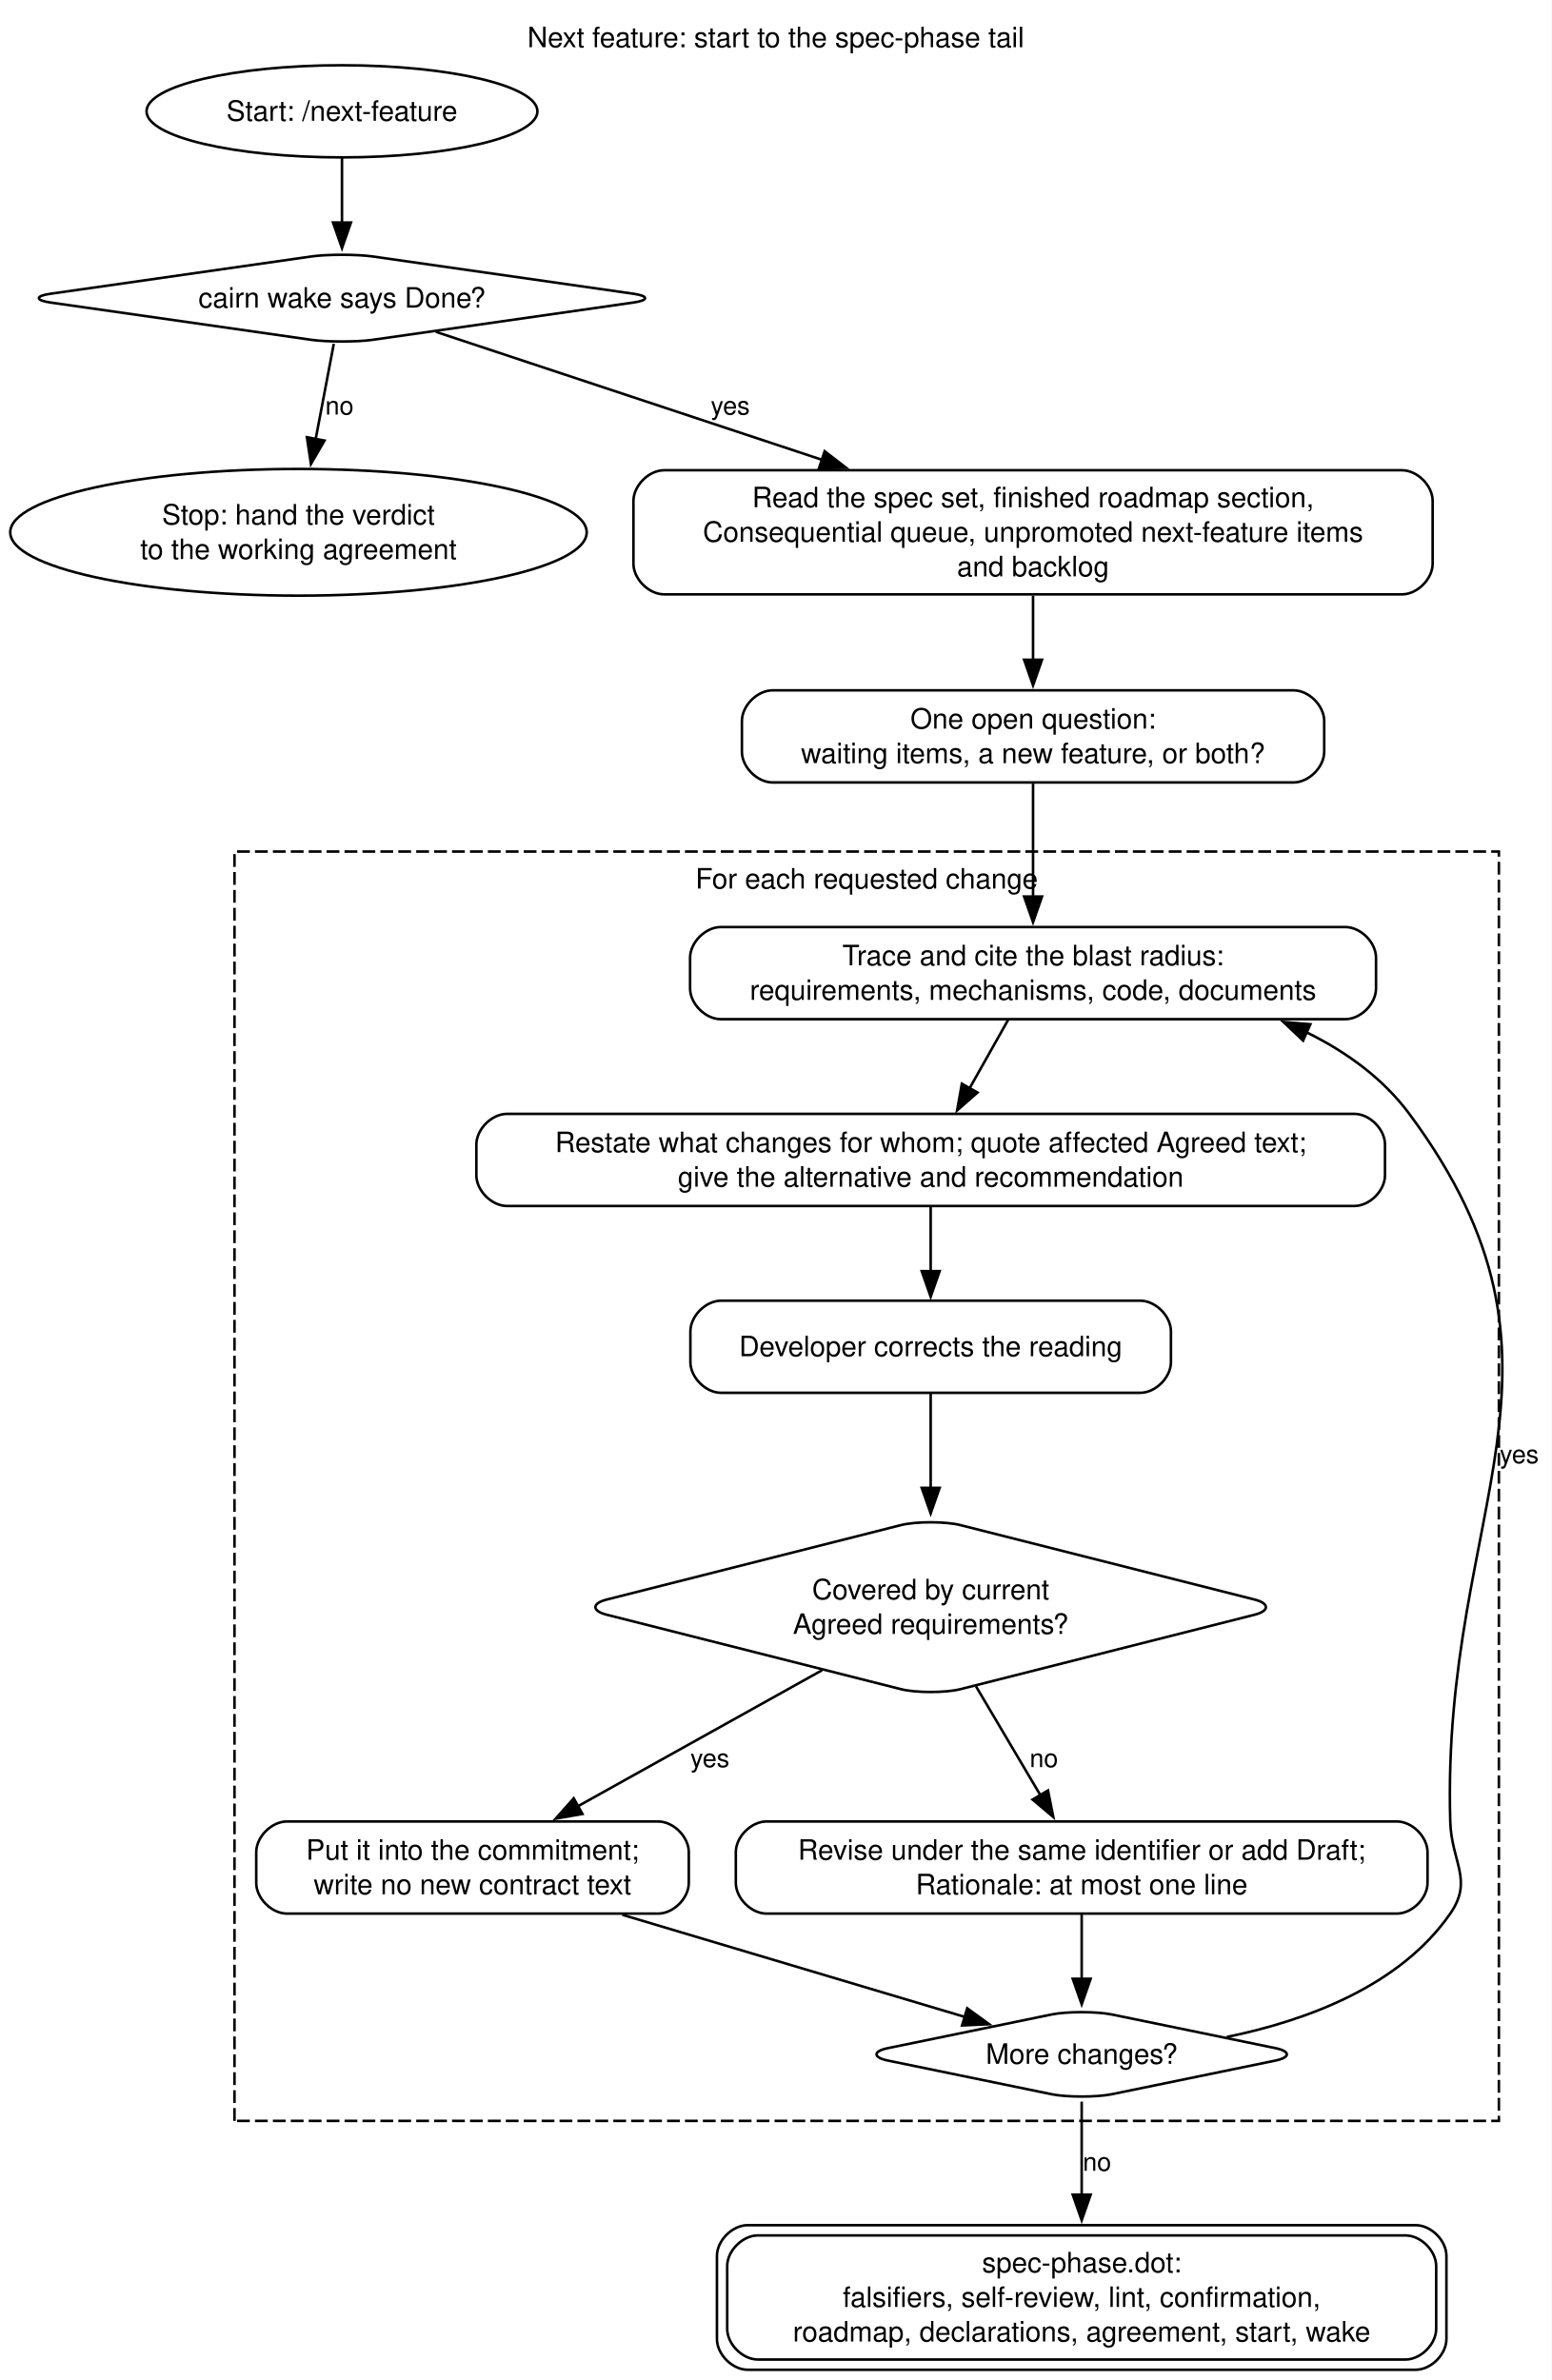
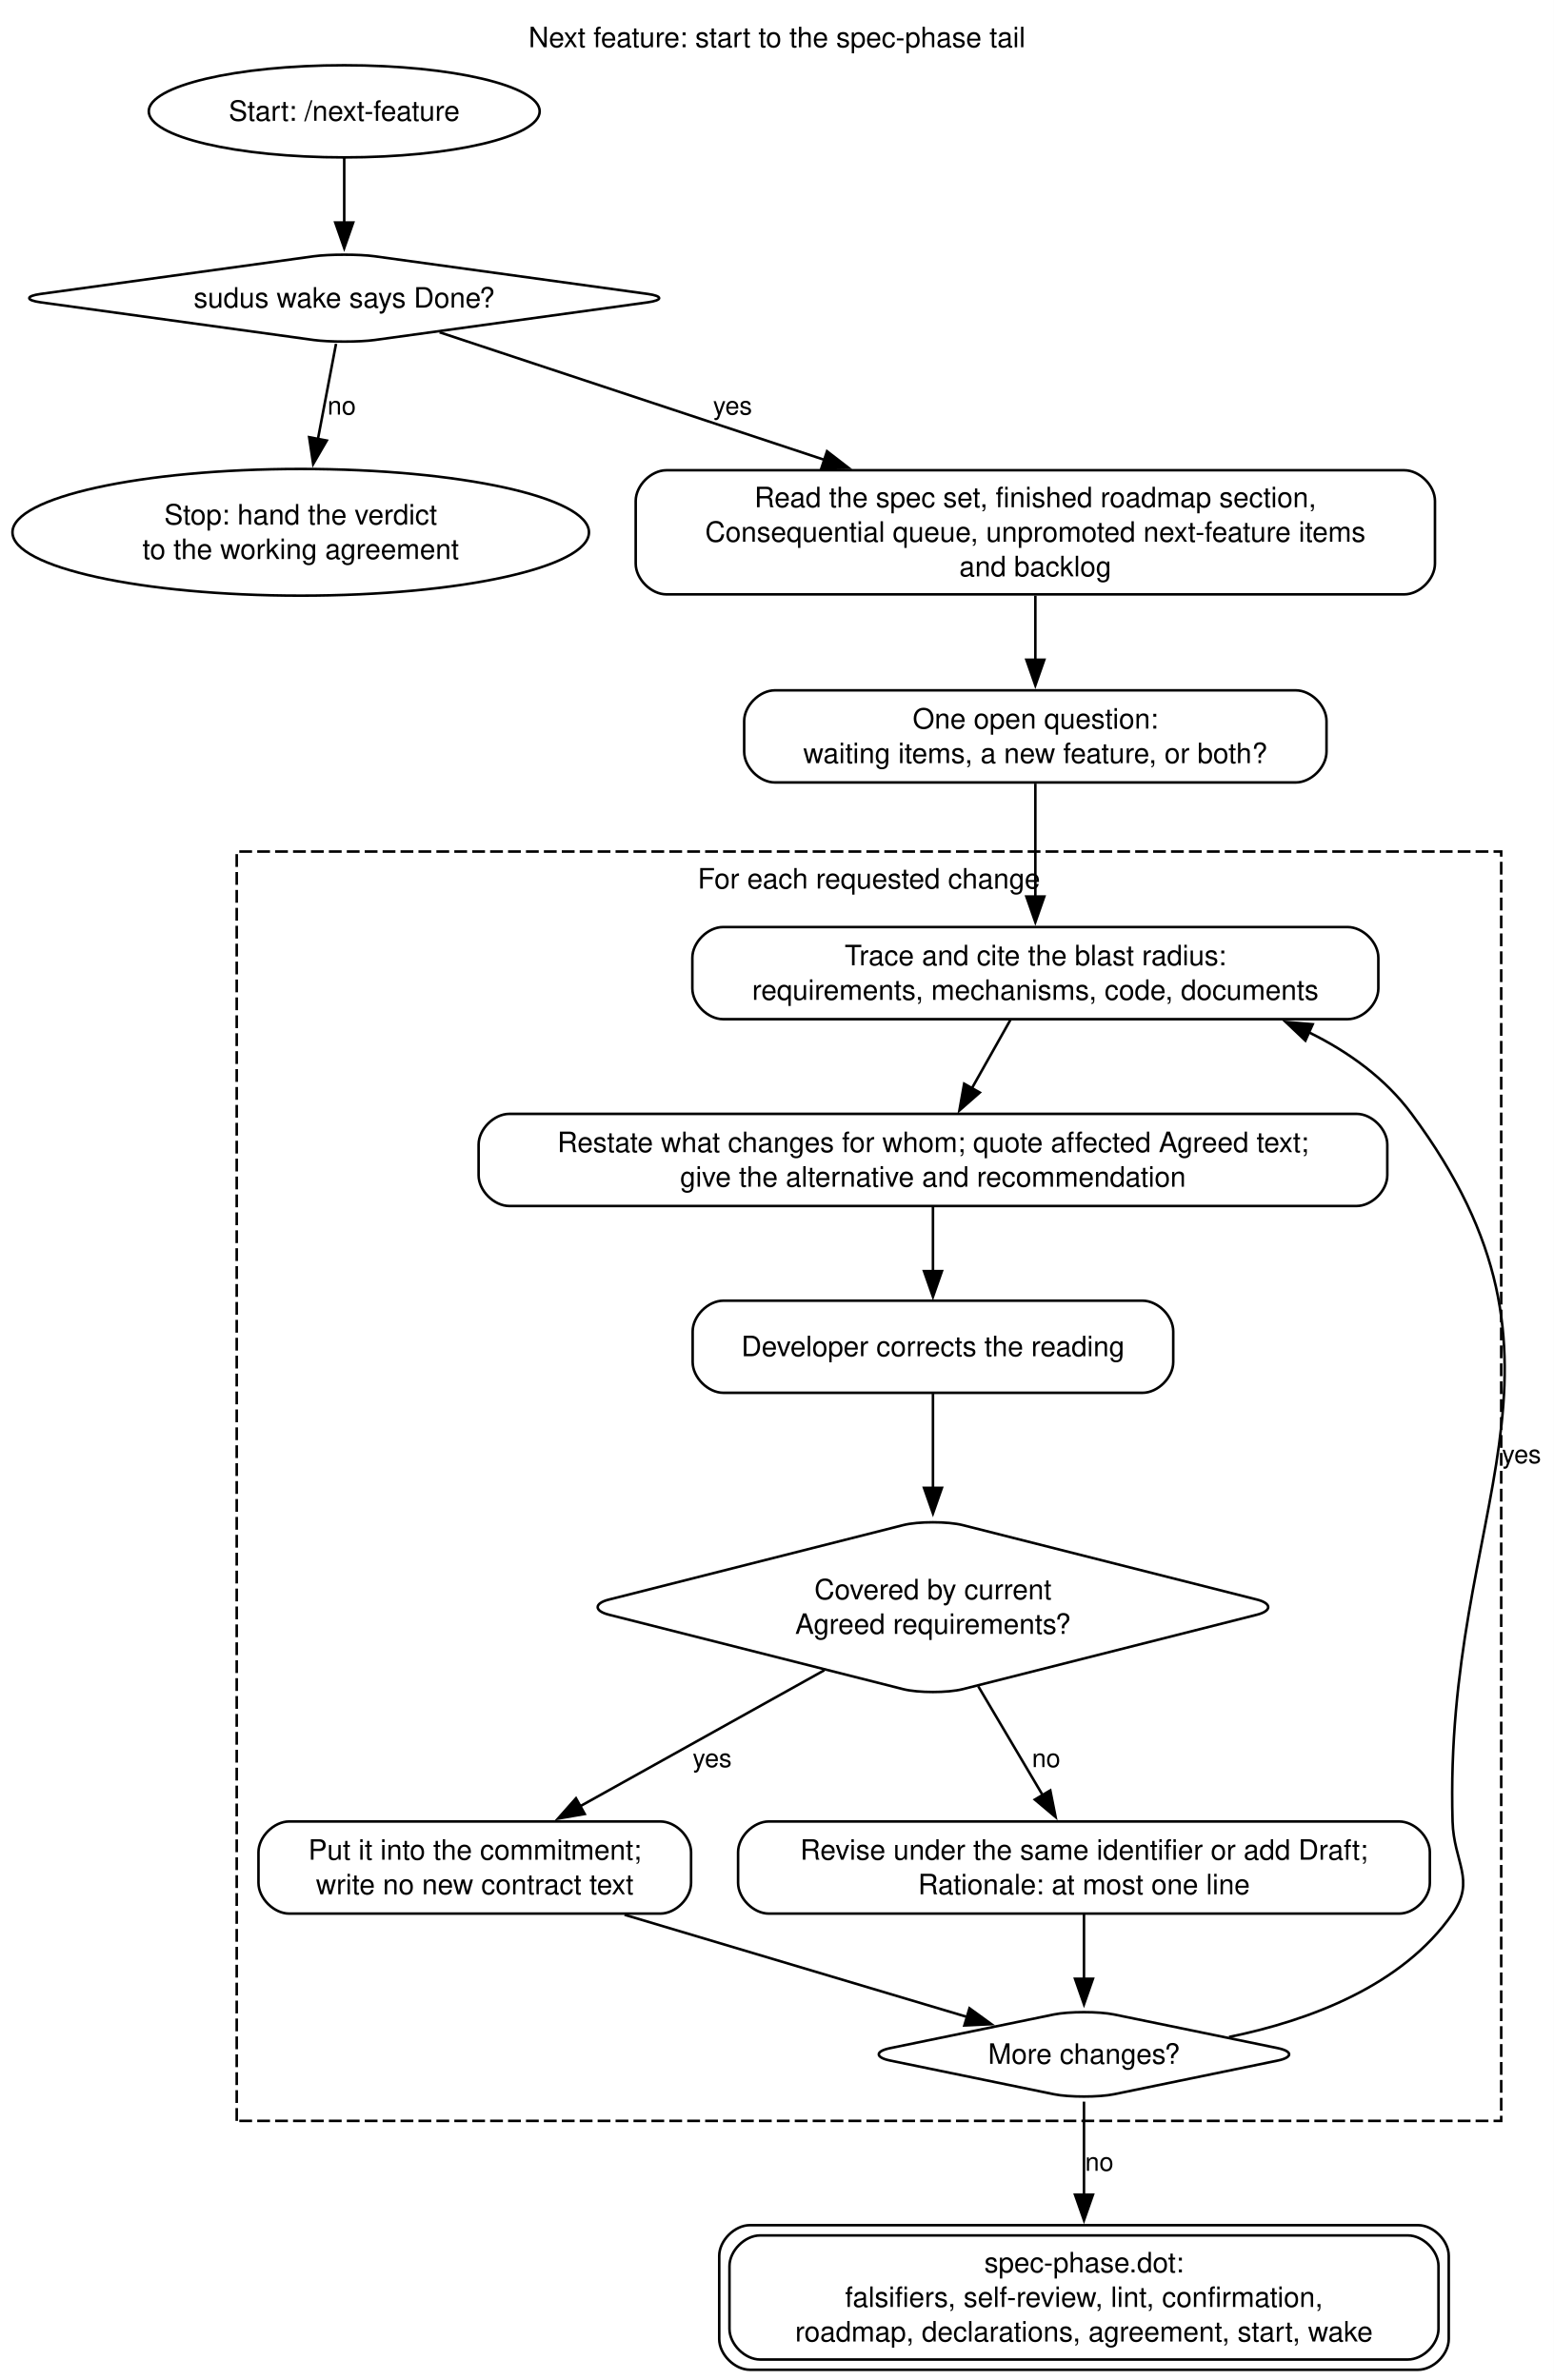
- <svg xmlns="http://www.w3.org/2000/svg" width="606pt" height="930pt" viewBox="0.00 0.00 606.00 930.00">
+ <svg xmlns="http://www.w3.org/2000/svg" width="607pt" height="930pt" viewBox="0.00 0.00 607.00 930.00">
  <g id="graph0" class="graph" transform="scale(1 1) rotate(0) translate(4 926)">
-     <polygon fill="white" stroke="none" points="-4,4 -4,-926 602.18,-926 602.18,4 -4,4" />
-     <text xml:space="preserve" text-anchor="middle" x="299.09" y="-907.55" font-family="Helvetica,sans-Serif" font-size="11.00">Next feature: start to the spec-phase tail</text>
+     <polygon fill="white" stroke="none" points="-4,4 -4,-926 603.05,-926 603.05,4 -4,4" />
+     <text xml:space="preserve" text-anchor="middle" x="299.53" y="-907.55" font-family="Helvetica,sans-Serif" font-size="11.00">Next feature: start to the spec-phase tail</text>
    <g id="clust1" class="cluster">
-       <polygon fill="none" stroke="black" stroke-dasharray="5,2" points="87.61,-97.25 87.61,-593.25 581.61,-593.25 581.61,-97.25 87.61,-97.25" />
-       <text xml:space="preserve" text-anchor="middle" x="334.61" y="-578.8" font-family="Helvetica,sans-Serif" font-size="11.00">For each requested change</text>
+       <polygon fill="none" stroke="black" stroke-dasharray="5,2" points="88.48,-97.25 88.48,-593.25 582.48,-593.25 582.48,-97.25 88.48,-97.25" />
+       <text xml:space="preserve" text-anchor="middle" x="335.48" y="-578.8" font-family="Helvetica,sans-Serif" font-size="11.00">For each requested change</text>
    </g>
    <g id="node1" class="node">
-       <ellipse fill="none" stroke="black" cx="129.61" cy="-882.5" rx="76.36" ry="18" />
-       <text xml:space="preserve" text-anchor="middle" x="129.61" y="-878.8" font-family="Helvetica,sans-Serif" font-size="11.00">Start: /next-feature</text>
+       <ellipse fill="none" stroke="black" cx="130.48" cy="-882.5" rx="76.36" ry="18" />
+       <text xml:space="preserve" text-anchor="middle" x="130.48" y="-878.8" font-family="Helvetica,sans-Serif" font-size="11.00">Start: /next-feature</text>
    </g>
    <g id="node2" class="node">
-       <path fill="none" stroke="black" d="M117.73,-825.8C117.73,-825.8 15.64,-811.2 15.64,-811.2 9.7,-810.35 9.7,-808.65 15.64,-807.8 15.64,-807.8 117.73,-793.2 117.73,-793.2 123.67,-792.35 135.55,-792.35 141.49,-793.2 141.49,-793.2 243.58,-807.8 243.58,-807.8 249.52,-808.65 249.52,-810.35 243.58,-811.2 243.58,-811.2 141.49,-825.8 141.49,-825.8 135.55,-826.65 123.67,-826.65 117.73,-825.8" />
-       <text xml:space="preserve" text-anchor="middle" x="129.61" y="-805.8" font-family="Helvetica,sans-Serif" font-size="11.00">cairn wake says Done?</text>
+       <path fill="none" stroke="black" d="M118.59,-825.86C118.59,-825.86 11.89,-811.14 11.89,-811.14 5.94,-810.32 5.94,-808.68 11.89,-807.86 11.89,-807.86 118.59,-793.14 118.59,-793.14 124.53,-792.32 136.42,-792.32 142.36,-793.14 142.36,-793.14 249.06,-807.86 249.06,-807.86 255.01,-808.68 255.01,-810.32 249.06,-811.14 249.06,-811.14 142.36,-825.86 142.36,-825.86 136.42,-826.68 124.53,-826.68 118.59,-825.86" />
+       <text xml:space="preserve" text-anchor="middle" x="130.48" y="-805.8" font-family="Helvetica,sans-Serif" font-size="11.00">sudus wake says Done?</text>
    </g>
    <g id="edge1" class="edge">
-       <path fill="none" stroke="black" d="M129.61,-864.31C129.61,-856.72 129.61,-847.6 129.61,-839.04" />
-       <polygon fill="black" stroke="black" points="133.11,-839.04 129.61,-829.04 126.11,-839.04 133.11,-839.04" />
+       <path fill="none" stroke="black" d="M130.48,-864.31C130.48,-856.72 130.48,-847.6 130.48,-839.04" />
+       <polygon fill="black" stroke="black" points="133.98,-839.04 130.48,-829.04 126.98,-839.04 133.98,-839.04" />
    </g>
    <g id="node3" class="node">
-       <ellipse fill="none" stroke="black" cx="112.61" cy="-718" rx="112.61" ry="24.75" />
-       <text xml:space="preserve" text-anchor="middle" x="112.61" y="-721.05" font-family="Helvetica,sans-Serif" font-size="11.00">Stop: hand the verdict</text>
-       <text xml:space="preserve" text-anchor="middle" x="112.61" y="-707.55" font-family="Helvetica,sans-Serif" font-size="11.00">to the working agreement</text>
+       <ellipse fill="none" stroke="black" cx="113.48" cy="-718" rx="112.61" ry="24.75" />
+       <text xml:space="preserve" text-anchor="middle" x="113.48" y="-721.05" font-family="Helvetica,sans-Serif" font-size="11.00">Stop: hand the verdict</text>
+       <text xml:space="preserve" text-anchor="middle" x="113.48" y="-707.55" font-family="Helvetica,sans-Serif" font-size="11.00">to the working agreement</text>
    </g>
    <g id="edge2" class="edge">
-       <path fill="none" stroke="black" d="M126.41,-791.66C124.4,-781.09 121.73,-767.05 119.28,-754.14" />
-       <polygon fill="black" stroke="black" points="122.79,-753.85 117.48,-744.68 115.91,-755.16 122.79,-753.85" />
-       <text xml:space="preserve" text-anchor="middle" x="128.63" y="-764" font-family="Helvetica,sans-Serif" font-size="10.00">no</text>
+       <path fill="none" stroke="black" d="M127.28,-791.66C125.27,-781.09 122.6,-767.05 120.15,-754.14" />
+       <polygon fill="black" stroke="black" points="123.66,-753.85 118.35,-744.68 116.78,-755.16 123.66,-753.85" />
+       <text xml:space="preserve" text-anchor="middle" x="129.5" y="-764" font-family="Helvetica,sans-Serif" font-size="10.00">no</text>
    </g>
    <g id="node4" class="node">
-       <path fill="none" stroke="black" d="M543.73,-742.25C543.73,-742.25 255.48,-742.25 255.48,-742.25 249.48,-742.25 243.48,-736.25 243.48,-730.25 243.48,-730.25 243.48,-705.75 243.48,-705.75 243.48,-699.75 249.48,-693.75 255.48,-693.75 255.48,-693.75 543.73,-693.75 543.73,-693.75 549.73,-693.75 555.73,-699.75 555.73,-705.75 555.73,-705.75 555.73,-730.25 555.73,-730.25 555.73,-736.25 549.73,-742.25 543.73,-742.25" />
-       <text xml:space="preserve" text-anchor="middle" x="399.61" y="-727.8" font-family="Helvetica,sans-Serif" font-size="11.00">Read the spec set, finished roadmap section,</text>
-       <text xml:space="preserve" text-anchor="middle" x="399.61" y="-714.3" font-family="Helvetica,sans-Serif" font-size="11.00">Consequential queue, unpromoted next-feature items</text>
-       <text xml:space="preserve" text-anchor="middle" x="399.61" y="-700.8" font-family="Helvetica,sans-Serif" font-size="11.00">and backlog</text>
+       <path fill="none" stroke="black" d="M544.6,-742.25C544.6,-742.25 256.35,-742.25 256.35,-742.25 250.35,-742.25 244.35,-736.25 244.35,-730.25 244.35,-730.25 244.35,-705.75 244.35,-705.75 244.35,-699.75 250.35,-693.75 256.35,-693.75 256.35,-693.75 544.6,-693.75 544.6,-693.75 550.6,-693.75 556.6,-699.75 556.6,-705.75 556.6,-705.75 556.6,-730.25 556.6,-730.25 556.6,-736.25 550.6,-742.25 544.6,-742.25" />
+       <text xml:space="preserve" text-anchor="middle" x="400.48" y="-727.8" font-family="Helvetica,sans-Serif" font-size="11.00">Read the spec set, finished roadmap section,</text>
+       <text xml:space="preserve" text-anchor="middle" x="400.48" y="-714.3" font-family="Helvetica,sans-Serif" font-size="11.00">Consequential queue, unpromoted next-feature items</text>
+       <text xml:space="preserve" text-anchor="middle" x="400.48" y="-700.8" font-family="Helvetica,sans-Serif" font-size="11.00">and backlog</text>
    </g>
    <g id="edge3" class="edge">
-       <path fill="none" stroke="black" d="M166.3,-796.33C204.85,-783.55 266.77,-763.03 317.13,-746.34" />
-       <polygon fill="black" stroke="black" points="318.19,-749.68 326.58,-743.21 315.98,-743.03 318.19,-749.68" />
-       <text xml:space="preserve" text-anchor="middle" x="281.33" y="-764" font-family="Helvetica,sans-Serif" font-size="10.00">yes</text>
+       <path fill="none" stroke="black" d="M167.74,-796.15C206.35,-783.35 267.95,-762.93 318.09,-746.31" />
+       <polygon fill="black" stroke="black" points="319.1,-749.66 327.49,-743.19 316.89,-743.02 319.1,-749.66" />
+       <text xml:space="preserve" text-anchor="middle" x="282.2" y="-764" font-family="Helvetica,sans-Serif" font-size="10.00">yes</text>
    </g>
    <g id="node5" class="node">
-       <path fill="none" stroke="black" d="M501.36,-656.25C501.36,-656.25 297.86,-656.25 297.86,-656.25 291.86,-656.25 285.86,-650.25 285.86,-644.25 285.86,-644.25 285.86,-632.25 285.86,-632.25 285.86,-626.25 291.86,-620.25 297.86,-620.25 297.86,-620.25 501.36,-620.25 501.36,-620.25 507.36,-620.25 513.36,-626.25 513.36,-632.25 513.36,-632.25 513.36,-644.25 513.36,-644.25 513.36,-650.25 507.36,-656.25 501.36,-656.25" />
-       <text xml:space="preserve" text-anchor="middle" x="399.61" y="-641.3" font-family="Helvetica,sans-Serif" font-size="11.00">One open question:</text>
-       <text xml:space="preserve" text-anchor="middle" x="399.61" y="-627.8" font-family="Helvetica,sans-Serif" font-size="11.00">waiting items, a new feature, or both?</text>
+       <path fill="none" stroke="black" d="M502.23,-656.25C502.23,-656.25 298.73,-656.25 298.73,-656.25 292.73,-656.25 286.73,-650.25 286.73,-644.25 286.73,-644.25 286.73,-632.25 286.73,-632.25 286.73,-626.25 292.73,-620.25 298.73,-620.25 298.73,-620.25 502.23,-620.25 502.23,-620.25 508.23,-620.25 514.23,-626.25 514.23,-632.25 514.23,-632.25 514.23,-644.25 514.23,-644.25 514.23,-650.25 508.23,-656.25 502.23,-656.25" />
+       <text xml:space="preserve" text-anchor="middle" x="400.48" y="-641.3" font-family="Helvetica,sans-Serif" font-size="11.00">One open question:</text>
+       <text xml:space="preserve" text-anchor="middle" x="400.48" y="-627.8" font-family="Helvetica,sans-Serif" font-size="11.00">waiting items, a new feature, or both?</text>
    </g>
    <g id="edge4" class="edge">
-       <path fill="none" stroke="black" d="M399.61,-693.25C399.61,-685.33 399.61,-676.41 399.61,-668.15" />
-       <polygon fill="black" stroke="black" points="403.11,-668.2 399.61,-658.2 396.11,-668.2 403.11,-668.2" />
+       <path fill="none" stroke="black" d="M400.48,-693.25C400.48,-685.33 400.48,-676.41 400.48,-668.15" />
+       <polygon fill="black" stroke="black" points="403.98,-668.2 400.48,-658.2 396.98,-668.2 403.98,-668.2" />
    </g>
    <g id="node6" class="node">
-       <path fill="none" stroke="black" d="M521.61,-563.75C521.61,-563.75 277.61,-563.75 277.61,-563.75 271.61,-563.75 265.61,-557.75 265.61,-551.75 265.61,-551.75 265.61,-539.75 265.61,-539.75 265.61,-533.75 271.61,-527.75 277.61,-527.75 277.61,-527.75 521.61,-527.75 521.61,-527.75 527.61,-527.75 533.61,-533.75 533.61,-539.75 533.61,-539.75 533.61,-551.75 533.61,-551.75 533.61,-557.75 527.61,-563.75 521.61,-563.75" />
-       <text xml:space="preserve" text-anchor="middle" x="399.61" y="-548.8" font-family="Helvetica,sans-Serif" font-size="11.00">Trace and cite the blast radius:</text>
-       <text xml:space="preserve" text-anchor="middle" x="399.61" y="-535.3" font-family="Helvetica,sans-Serif" font-size="11.00">requirements, mechanisms, code, documents</text>
+       <path fill="none" stroke="black" d="M522.48,-563.75C522.48,-563.75 278.48,-563.75 278.48,-563.75 272.48,-563.75 266.48,-557.75 266.48,-551.75 266.48,-551.75 266.48,-539.75 266.48,-539.75 266.48,-533.75 272.48,-527.75 278.48,-527.75 278.48,-527.75 522.48,-527.75 522.48,-527.75 528.48,-527.75 534.48,-533.75 534.48,-539.75 534.48,-539.75 534.48,-551.75 534.48,-551.75 534.48,-557.75 528.48,-563.75 522.48,-563.75" />
+       <text xml:space="preserve" text-anchor="middle" x="400.48" y="-548.8" font-family="Helvetica,sans-Serif" font-size="11.00">Trace and cite the blast radius:</text>
+       <text xml:space="preserve" text-anchor="middle" x="400.48" y="-535.3" font-family="Helvetica,sans-Serif" font-size="11.00">requirements, mechanisms, code, documents</text>
    </g>
    <g id="edge5" class="edge">
-       <path fill="none" stroke="black" d="M399.61,-619.8C399.61,-607.28 399.61,-590.12 399.61,-575.58" />
-       <polygon fill="black" stroke="black" points="403.11,-575.66 399.61,-565.66 396.11,-575.66 403.11,-575.66" />
+       <path fill="none" stroke="black" d="M400.48,-619.8C400.48,-607.28 400.48,-590.12 400.48,-575.58" />
+       <polygon fill="black" stroke="black" points="403.98,-575.66 400.48,-565.66 396.98,-575.66 403.98,-575.66" />
    </g>
    <g id="node7" class="node">
-       <path fill="none" stroke="black" d="M525.11,-490.75C525.11,-490.75 194.11,-490.75 194.11,-490.75 188.11,-490.75 182.11,-484.75 182.11,-478.75 182.11,-478.75 182.11,-466.75 182.11,-466.75 182.11,-460.75 188.11,-454.75 194.11,-454.75 194.11,-454.75 525.11,-454.75 525.11,-454.75 531.11,-454.75 537.11,-460.75 537.11,-466.75 537.11,-466.75 537.11,-478.75 537.11,-478.75 537.11,-484.75 531.11,-490.75 525.11,-490.75" />
-       <text xml:space="preserve" text-anchor="middle" x="359.61" y="-475.8" font-family="Helvetica,sans-Serif" font-size="11.00">Restate what changes for whom; quote affected Agreed text;</text>
-       <text xml:space="preserve" text-anchor="middle" x="359.61" y="-462.3" font-family="Helvetica,sans-Serif" font-size="11.00">give the alternative and recommendation</text>
+       <path fill="none" stroke="black" d="M525.98,-490.75C525.98,-490.75 194.98,-490.75 194.98,-490.75 188.98,-490.75 182.98,-484.75 182.98,-478.75 182.98,-478.75 182.98,-466.75 182.98,-466.75 182.98,-460.75 188.98,-454.75 194.98,-454.75 194.98,-454.75 525.98,-454.75 525.98,-454.75 531.98,-454.75 537.98,-460.75 537.98,-466.75 537.98,-466.75 537.98,-478.75 537.98,-478.75 537.98,-484.75 531.98,-490.75 525.98,-490.75" />
+       <text xml:space="preserve" text-anchor="middle" x="360.48" y="-475.8" font-family="Helvetica,sans-Serif" font-size="11.00">Restate what changes for whom; quote affected Agreed text;</text>
+       <text xml:space="preserve" text-anchor="middle" x="360.48" y="-462.3" font-family="Helvetica,sans-Serif" font-size="11.00">give the alternative and recommendation</text>
    </g>
    <g id="edge6" class="edge">
-       <path fill="none" stroke="black" d="M389.92,-527.56C385.35,-519.45 379.8,-509.59 374.69,-500.53" />
-       <polygon fill="black" stroke="black" points="377.9,-499.09 369.94,-492.1 371.8,-502.53 377.9,-499.09" />
+       <path fill="none" stroke="black" d="M390.79,-527.56C386.22,-519.45 380.67,-509.59 375.56,-500.53" />
+       <polygon fill="black" stroke="black" points="378.77,-499.09 370.81,-492.1 372.67,-502.53 378.77,-499.09" />
    </g>
    <g id="node8" class="node">
-       <path fill="none" stroke="black" d="M441.48,-417.75C441.48,-417.75 277.73,-417.75 277.73,-417.75 271.73,-417.75 265.73,-411.75 265.73,-405.75 265.73,-405.75 265.73,-393.75 265.73,-393.75 265.73,-387.75 271.73,-381.75 277.73,-381.75 277.73,-381.75 441.48,-381.75 441.48,-381.75 447.48,-381.75 453.48,-387.75 453.48,-393.75 453.48,-393.75 453.48,-405.75 453.48,-405.75 453.48,-411.75 447.48,-417.75 441.48,-417.75" />
-       <text xml:space="preserve" text-anchor="middle" x="359.61" y="-396.05" font-family="Helvetica,sans-Serif" font-size="11.00">Developer corrects the reading</text>
+       <path fill="none" stroke="black" d="M442.35,-417.75C442.35,-417.75 278.6,-417.75 278.6,-417.75 272.6,-417.75 266.6,-411.75 266.6,-405.75 266.6,-405.75 266.6,-393.75 266.6,-393.75 266.6,-387.75 272.6,-381.75 278.6,-381.75 278.6,-381.75 442.35,-381.75 442.35,-381.75 448.35,-381.75 454.35,-387.75 454.35,-393.75 454.35,-393.75 454.35,-405.75 454.35,-405.75 454.35,-411.75 448.35,-417.75 442.35,-417.75" />
+       <text xml:space="preserve" text-anchor="middle" x="360.48" y="-396.05" font-family="Helvetica,sans-Serif" font-size="11.00">Developer corrects the reading</text>
    </g>
    <g id="edge7" class="edge">
-       <path fill="none" stroke="black" d="M359.61,-454.56C359.61,-446.98 359.61,-437.85 359.61,-429.29" />
-       <polygon fill="black" stroke="black" points="363.11,-429.29 359.61,-419.29 356.11,-429.29 363.11,-429.29" />
+       <path fill="none" stroke="black" d="M360.48,-454.56C360.48,-446.98 360.48,-437.85 360.48,-429.29" />
+       <polygon fill="black" stroke="black" points="363.98,-429.29 360.48,-419.29 356.98,-429.29 363.98,-429.29" />
    </g>
    <g id="node9" class="node">
-       <path fill="none" stroke="black" d="M347.97,-330.05C347.97,-330.05 232.99,-300.95 232.99,-300.95 227.17,-299.47 227.17,-296.53 232.99,-295.05 232.99,-295.05 347.97,-265.95 347.97,-265.95 353.79,-264.47 365.42,-264.47 371.24,-265.95 371.24,-265.95 486.22,-295.05 486.22,-295.05 492.04,-296.53 492.04,-299.47 486.22,-300.95 486.22,-300.95 371.24,-330.05 371.24,-330.05 365.42,-331.53 353.79,-331.53 347.97,-330.05" />
-       <text xml:space="preserve" text-anchor="middle" x="359.61" y="-301.05" font-family="Helvetica,sans-Serif" font-size="11.00">Covered by current</text>
-       <text xml:space="preserve" text-anchor="middle" x="359.61" y="-287.55" font-family="Helvetica,sans-Serif" font-size="11.00">Agreed requirements?</text>
+       <path fill="none" stroke="black" d="M348.84,-330.05C348.84,-330.05 233.86,-300.95 233.86,-300.95 228.04,-299.47 228.04,-296.53 233.86,-295.05 233.86,-295.05 348.84,-265.95 348.84,-265.95 354.66,-264.47 366.29,-264.47 372.11,-265.95 372.11,-265.95 487.09,-295.05 487.09,-295.05 492.91,-296.53 492.91,-299.47 487.09,-300.95 487.09,-300.95 372.11,-330.05 372.11,-330.05 366.29,-331.53 354.66,-331.53 348.84,-330.05" />
+       <text xml:space="preserve" text-anchor="middle" x="360.48" y="-301.05" font-family="Helvetica,sans-Serif" font-size="11.00">Covered by current</text>
+       <text xml:space="preserve" text-anchor="middle" x="360.48" y="-287.55" font-family="Helvetica,sans-Serif" font-size="11.00">Agreed requirements?</text>
    </g>
    <g id="edge8" class="edge">
-       <path fill="none" stroke="black" d="M359.61,-381.37C359.61,-371.1 359.61,-357.57 359.61,-344.44" />
-       <polygon fill="black" stroke="black" points="363.11,-344.62 359.61,-334.62 356.11,-344.62 363.11,-344.62" />
+       <path fill="none" stroke="black" d="M360.48,-381.37C360.48,-371.1 360.48,-357.57 360.48,-344.44" />
+       <polygon fill="black" stroke="black" points="363.98,-344.62 360.48,-334.62 356.98,-344.62 363.98,-344.62" />
    </g>
    <g id="node10" class="node">
-       <path fill="none" stroke="black" d="M253.11,-214.25C253.11,-214.25 108.11,-214.25 108.11,-214.25 102.11,-214.25 96.11,-208.25 96.11,-202.25 96.11,-202.25 96.11,-190.25 96.11,-190.25 96.11,-184.25 102.11,-178.25 108.11,-178.25 108.11,-178.25 253.11,-178.25 253.11,-178.25 259.11,-178.25 265.11,-184.25 265.11,-190.25 265.11,-190.25 265.11,-202.25 265.11,-202.25 265.11,-208.25 259.11,-214.25 253.11,-214.25" />
-       <text xml:space="preserve" text-anchor="middle" x="180.61" y="-199.3" font-family="Helvetica,sans-Serif" font-size="11.00">Put it into the commitment;</text>
-       <text xml:space="preserve" text-anchor="middle" x="180.61" y="-185.8" font-family="Helvetica,sans-Serif" font-size="11.00">write no new contract text</text>
+       <path fill="none" stroke="black" d="M253.98,-214.25C253.98,-214.25 108.98,-214.25 108.98,-214.25 102.98,-214.25 96.98,-208.25 96.98,-202.25 96.98,-202.25 96.98,-190.25 96.98,-190.25 96.98,-184.25 102.98,-178.25 108.98,-178.25 108.98,-178.25 253.98,-178.25 253.98,-178.25 259.98,-178.25 265.98,-184.25 265.98,-190.25 265.98,-190.25 265.98,-202.25 265.98,-202.25 265.98,-208.25 259.98,-214.25 253.98,-214.25" />
+       <text xml:space="preserve" text-anchor="middle" x="181.48" y="-199.3" font-family="Helvetica,sans-Serif" font-size="11.00">Put it into the commitment;</text>
+       <text xml:space="preserve" text-anchor="middle" x="181.48" y="-185.8" font-family="Helvetica,sans-Serif" font-size="11.00">write no new contract text</text>
    </g>
    <g id="edge9" class="edge">
-       <path fill="none" stroke="black" d="M317.19,-273.36C288.24,-257.23 250.11,-235.98 221.49,-220.04" />
-       <polygon fill="black" stroke="black" points="223.56,-217.18 213.12,-215.37 220.15,-223.3 223.56,-217.18" />
-       <text xml:space="preserve" text-anchor="middle" x="273.36" y="-235.5" font-family="Helvetica,sans-Serif" font-size="10.00">yes</text>
+       <path fill="none" stroke="black" d="M318.06,-273.36C289.11,-257.23 250.98,-235.98 222.36,-220.04" />
+       <polygon fill="black" stroke="black" points="224.43,-217.18 213.99,-215.37 221.02,-223.3 224.43,-217.18" />
+       <text xml:space="preserve" text-anchor="middle" x="274.23" y="-235.5" font-family="Helvetica,sans-Serif" font-size="10.00">yes</text>
    </g>
    <g id="node11" class="node">
-       <path fill="none" stroke="black" d="M541.73,-214.25C541.73,-214.25 295.48,-214.25 295.48,-214.25 289.48,-214.25 283.48,-208.25 283.48,-202.25 283.48,-202.25 283.48,-190.25 283.48,-190.25 283.48,-184.25 289.48,-178.25 295.48,-178.25 295.48,-178.25 541.73,-178.25 541.73,-178.25 547.73,-178.25 553.73,-184.25 553.73,-190.25 553.73,-190.25 553.73,-202.25 553.73,-202.25 553.73,-208.25 547.73,-214.25 541.73,-214.25" />
-       <text xml:space="preserve" text-anchor="middle" x="418.61" y="-199.3" font-family="Helvetica,sans-Serif" font-size="11.00">Revise under the same identifier or add Draft;</text>
-       <text xml:space="preserve" text-anchor="middle" x="418.61" y="-185.8" font-family="Helvetica,sans-Serif" font-size="11.00">Rationale: at most one line</text>
+       <path fill="none" stroke="black" d="M542.6,-214.25C542.6,-214.25 296.35,-214.25 296.35,-214.25 290.35,-214.25 284.35,-208.25 284.35,-202.25 284.35,-202.25 284.35,-190.25 284.35,-190.25 284.35,-184.25 290.35,-178.25 296.35,-178.25 296.35,-178.25 542.6,-178.25 542.6,-178.25 548.6,-178.25 554.6,-184.25 554.6,-190.25 554.6,-190.25 554.6,-202.25 554.6,-202.25 554.6,-208.25 548.6,-214.25 542.6,-214.25" />
+       <text xml:space="preserve" text-anchor="middle" x="419.48" y="-199.3" font-family="Helvetica,sans-Serif" font-size="11.00">Revise under the same identifier or add Draft;</text>
+       <text xml:space="preserve" text-anchor="middle" x="419.48" y="-185.8" font-family="Helvetica,sans-Serif" font-size="11.00">Rationale: at most one line</text>
    </g>
    <g id="edge10" class="edge">
-       <path fill="none" stroke="black" d="M377.31,-267.07C385.29,-253.58 394.65,-237.75 402.44,-224.58" />
-       <polygon fill="black" stroke="black" points="405.45,-226.38 407.52,-215.99 399.42,-222.81 405.45,-226.38" />
-       <text xml:space="preserve" text-anchor="middle" x="403.84" y="-235.5" font-family="Helvetica,sans-Serif" font-size="10.00">no</text>
+       <path fill="none" stroke="black" d="M378.18,-267.07C386.16,-253.58 395.52,-237.75 403.31,-224.58" />
+       <polygon fill="black" stroke="black" points="406.32,-226.38 408.39,-215.99 400.29,-222.81 406.32,-226.38" />
+       <text xml:space="preserve" text-anchor="middle" x="404.71" y="-235.5" font-family="Helvetica,sans-Serif" font-size="10.00">no</text>
    </g>
    <g id="node12" class="node">
-       <path fill="none" stroke="black" d="M406.85,-138.83C406.85,-138.83 342.86,-125.67 342.86,-125.67 336.99,-124.46 336.99,-122.04 342.86,-120.83 342.86,-120.83 406.85,-107.67 406.85,-107.67 412.73,-106.46 424.48,-106.46 430.36,-107.67 430.36,-107.67 494.35,-120.83 494.35,-120.83 500.23,-122.04 500.23,-124.46 494.35,-125.67 494.35,-125.67 430.36,-138.83 430.36,-138.83 424.48,-140.04 412.73,-140.04 406.85,-138.83" />
-       <text xml:space="preserve" text-anchor="middle" x="418.61" y="-119.55" font-family="Helvetica,sans-Serif" font-size="11.00">More changes?</text>
+       <path fill="none" stroke="black" d="M407.72,-138.83C407.72,-138.83 343.73,-125.67 343.73,-125.67 337.85,-124.46 337.85,-122.04 343.73,-120.83 343.73,-120.83 407.72,-107.67 407.72,-107.67 413.6,-106.46 425.35,-106.46 431.23,-107.67 431.23,-107.67 495.22,-120.83 495.22,-120.83 501.1,-122.04 501.1,-124.46 495.22,-125.67 495.22,-125.67 431.23,-138.83 431.23,-138.83 425.35,-140.04 413.6,-140.04 407.72,-138.83" />
+       <text xml:space="preserve" text-anchor="middle" x="419.48" y="-119.55" font-family="Helvetica,sans-Serif" font-size="11.00">More changes?</text>
    </g>
    <g id="edge11" class="edge">
-       <path fill="none" stroke="black" d="M239.13,-177.79C280.47,-165.46 335.07,-149.17 373.15,-137.81" />
-       <polygon fill="black" stroke="black" points="373.88,-141.25 382.46,-135.03 371.88,-134.54 373.88,-141.25" />
+       <path fill="none" stroke="black" d="M240,-177.79C281.34,-165.46 335.94,-149.17 374.02,-137.81" />
+       <polygon fill="black" stroke="black" points="374.75,-141.25 383.33,-135.03 372.75,-134.54 374.75,-141.25" />
    </g>
    <g id="edge12" class="edge">
-       <path fill="none" stroke="black" d="M418.61,-178.06C418.61,-170.48 418.61,-161.35 418.61,-152.79" />
-       <polygon fill="black" stroke="black" points="422.11,-152.79 418.61,-142.79 415.11,-152.79 422.11,-152.79" />
+       <path fill="none" stroke="black" d="M419.48,-178.06C419.48,-170.48 419.48,-161.35 419.48,-152.79" />
+       <polygon fill="black" stroke="black" points="422.98,-152.79 419.48,-142.79 415.98,-152.79 422.98,-152.79" />
    </g>
    <g id="edge13" class="edge">
-       <path fill="none" stroke="black" d="M475.28,-130.03C506.58,-136.45 542.99,-149.94 562.61,-178.25 571.72,-191.4 563.07,-198.26 562.61,-214.25 559.05,-337.29 619.95,-391.89 546.61,-490.75 536.31,-504.63 522.06,-514.95 506.46,-522.62" />
-       <polygon fill="black" stroke="black" points="505.11,-519.38 497.42,-526.66 507.97,-525.77 505.11,-519.38" />
-       <text xml:space="preserve" text-anchor="middle" x="589.56" y="-354.25" font-family="Helvetica,sans-Serif" font-size="10.00">yes</text>
+       <path fill="none" stroke="black" d="M476.15,-130.03C507.45,-136.45 543.86,-149.94 563.48,-178.25 572.59,-191.4 563.94,-198.26 563.48,-214.25 559.92,-337.29 620.82,-391.89 547.48,-490.75 537.18,-504.63 522.93,-514.95 507.33,-522.62" />
+       <polygon fill="black" stroke="black" points="505.98,-519.38 498.29,-526.66 508.84,-525.77 505.98,-519.38" />
+       <text xml:space="preserve" text-anchor="middle" x="590.43" y="-354.25" font-family="Helvetica,sans-Serif" font-size="10.00">yes</text>
    </g>
    <g id="node13" class="node">
-       <path fill="none" stroke="black" d="M545.11,-52.5C545.11,-52.5 292.11,-52.5 292.11,-52.5 286.11,-52.5 280.11,-46.5 280.11,-40.5 280.11,-40.5 280.11,-16 280.11,-16 280.11,-10 286.11,-4 292.11,-4 292.11,-4 545.11,-4 545.11,-4 551.11,-4 557.11,-10 557.11,-16 557.11,-16 557.11,-40.5 557.11,-40.5 557.11,-46.5 551.11,-52.5 545.11,-52.5" />
-       <path fill="none" stroke="black" d="M549.11,-56.5C549.11,-56.5 288.11,-56.5 288.11,-56.5 282.11,-56.5 276.11,-50.5 276.11,-44.5 276.11,-44.5 276.11,-12 276.11,-12 276.11,-6 282.11,0 288.11,0 288.11,0 549.11,0 549.11,0 555.11,0 561.11,-6 561.11,-12 561.11,-12 561.11,-44.5 561.11,-44.5 561.11,-50.5 555.11,-56.5 549.11,-56.5" />
-       <text xml:space="preserve" text-anchor="middle" x="418.61" y="-38.05" font-family="Helvetica,sans-Serif" font-size="11.00">spec-phase.dot:</text>
-       <text xml:space="preserve" text-anchor="middle" x="418.61" y="-24.55" font-family="Helvetica,sans-Serif" font-size="11.00">falsifiers, self-review, lint, confirmation,</text>
-       <text xml:space="preserve" text-anchor="middle" x="418.61" y="-11.05" font-family="Helvetica,sans-Serif" font-size="11.00">roadmap, declarations, agreement, start, wake</text>
+       <path fill="none" stroke="black" d="M545.98,-52.5C545.98,-52.5 292.98,-52.5 292.98,-52.5 286.98,-52.5 280.98,-46.5 280.98,-40.5 280.98,-40.5 280.98,-16 280.98,-16 280.98,-10 286.98,-4 292.98,-4 292.98,-4 545.98,-4 545.98,-4 551.98,-4 557.98,-10 557.98,-16 557.98,-16 557.98,-40.5 557.98,-40.5 557.98,-46.5 551.98,-52.5 545.98,-52.5" />
+       <path fill="none" stroke="black" d="M549.98,-56.5C549.98,-56.5 288.98,-56.5 288.98,-56.5 282.98,-56.5 276.98,-50.5 276.98,-44.5 276.98,-44.5 276.98,-12 276.98,-12 276.98,-6 282.98,0 288.98,0 288.98,0 549.98,0 549.98,0 555.98,0 561.98,-6 561.98,-12 561.98,-12 561.98,-44.5 561.98,-44.5 561.98,-50.5 555.98,-56.5 549.98,-56.5" />
+       <text xml:space="preserve" text-anchor="middle" x="419.48" y="-38.05" font-family="Helvetica,sans-Serif" font-size="11.00">spec-phase.dot:</text>
+       <text xml:space="preserve" text-anchor="middle" x="419.48" y="-24.55" font-family="Helvetica,sans-Serif" font-size="11.00">falsifiers, self-review, lint, confirmation,</text>
+       <text xml:space="preserve" text-anchor="middle" x="419.48" y="-11.05" font-family="Helvetica,sans-Serif" font-size="11.00">roadmap, declarations, agreement, start, wake</text>
    </g>
    <g id="edge14" class="edge">
-       <path fill="none" stroke="black" d="M418.61,-104.76C418.61,-94.44 418.61,-80.96 418.61,-68.25" />
-       <polygon fill="black" stroke="black" points="422.11,-68.41 418.61,-58.41 415.11,-68.41 422.11,-68.41" />
-       <text xml:space="preserve" text-anchor="middle" x="424.61" y="-77.75" font-family="Helvetica,sans-Serif" font-size="10.00">no</text>
+       <path fill="none" stroke="black" d="M419.48,-104.76C419.48,-94.44 419.48,-80.96 419.48,-68.25" />
+       <polygon fill="black" stroke="black" points="422.98,-68.41 419.48,-58.41 415.98,-68.41 422.98,-68.41" />
+       <text xml:space="preserve" text-anchor="middle" x="425.48" y="-77.75" font-family="Helvetica,sans-Serif" font-size="10.00">no</text>
    </g>
  </g>
</svg>
